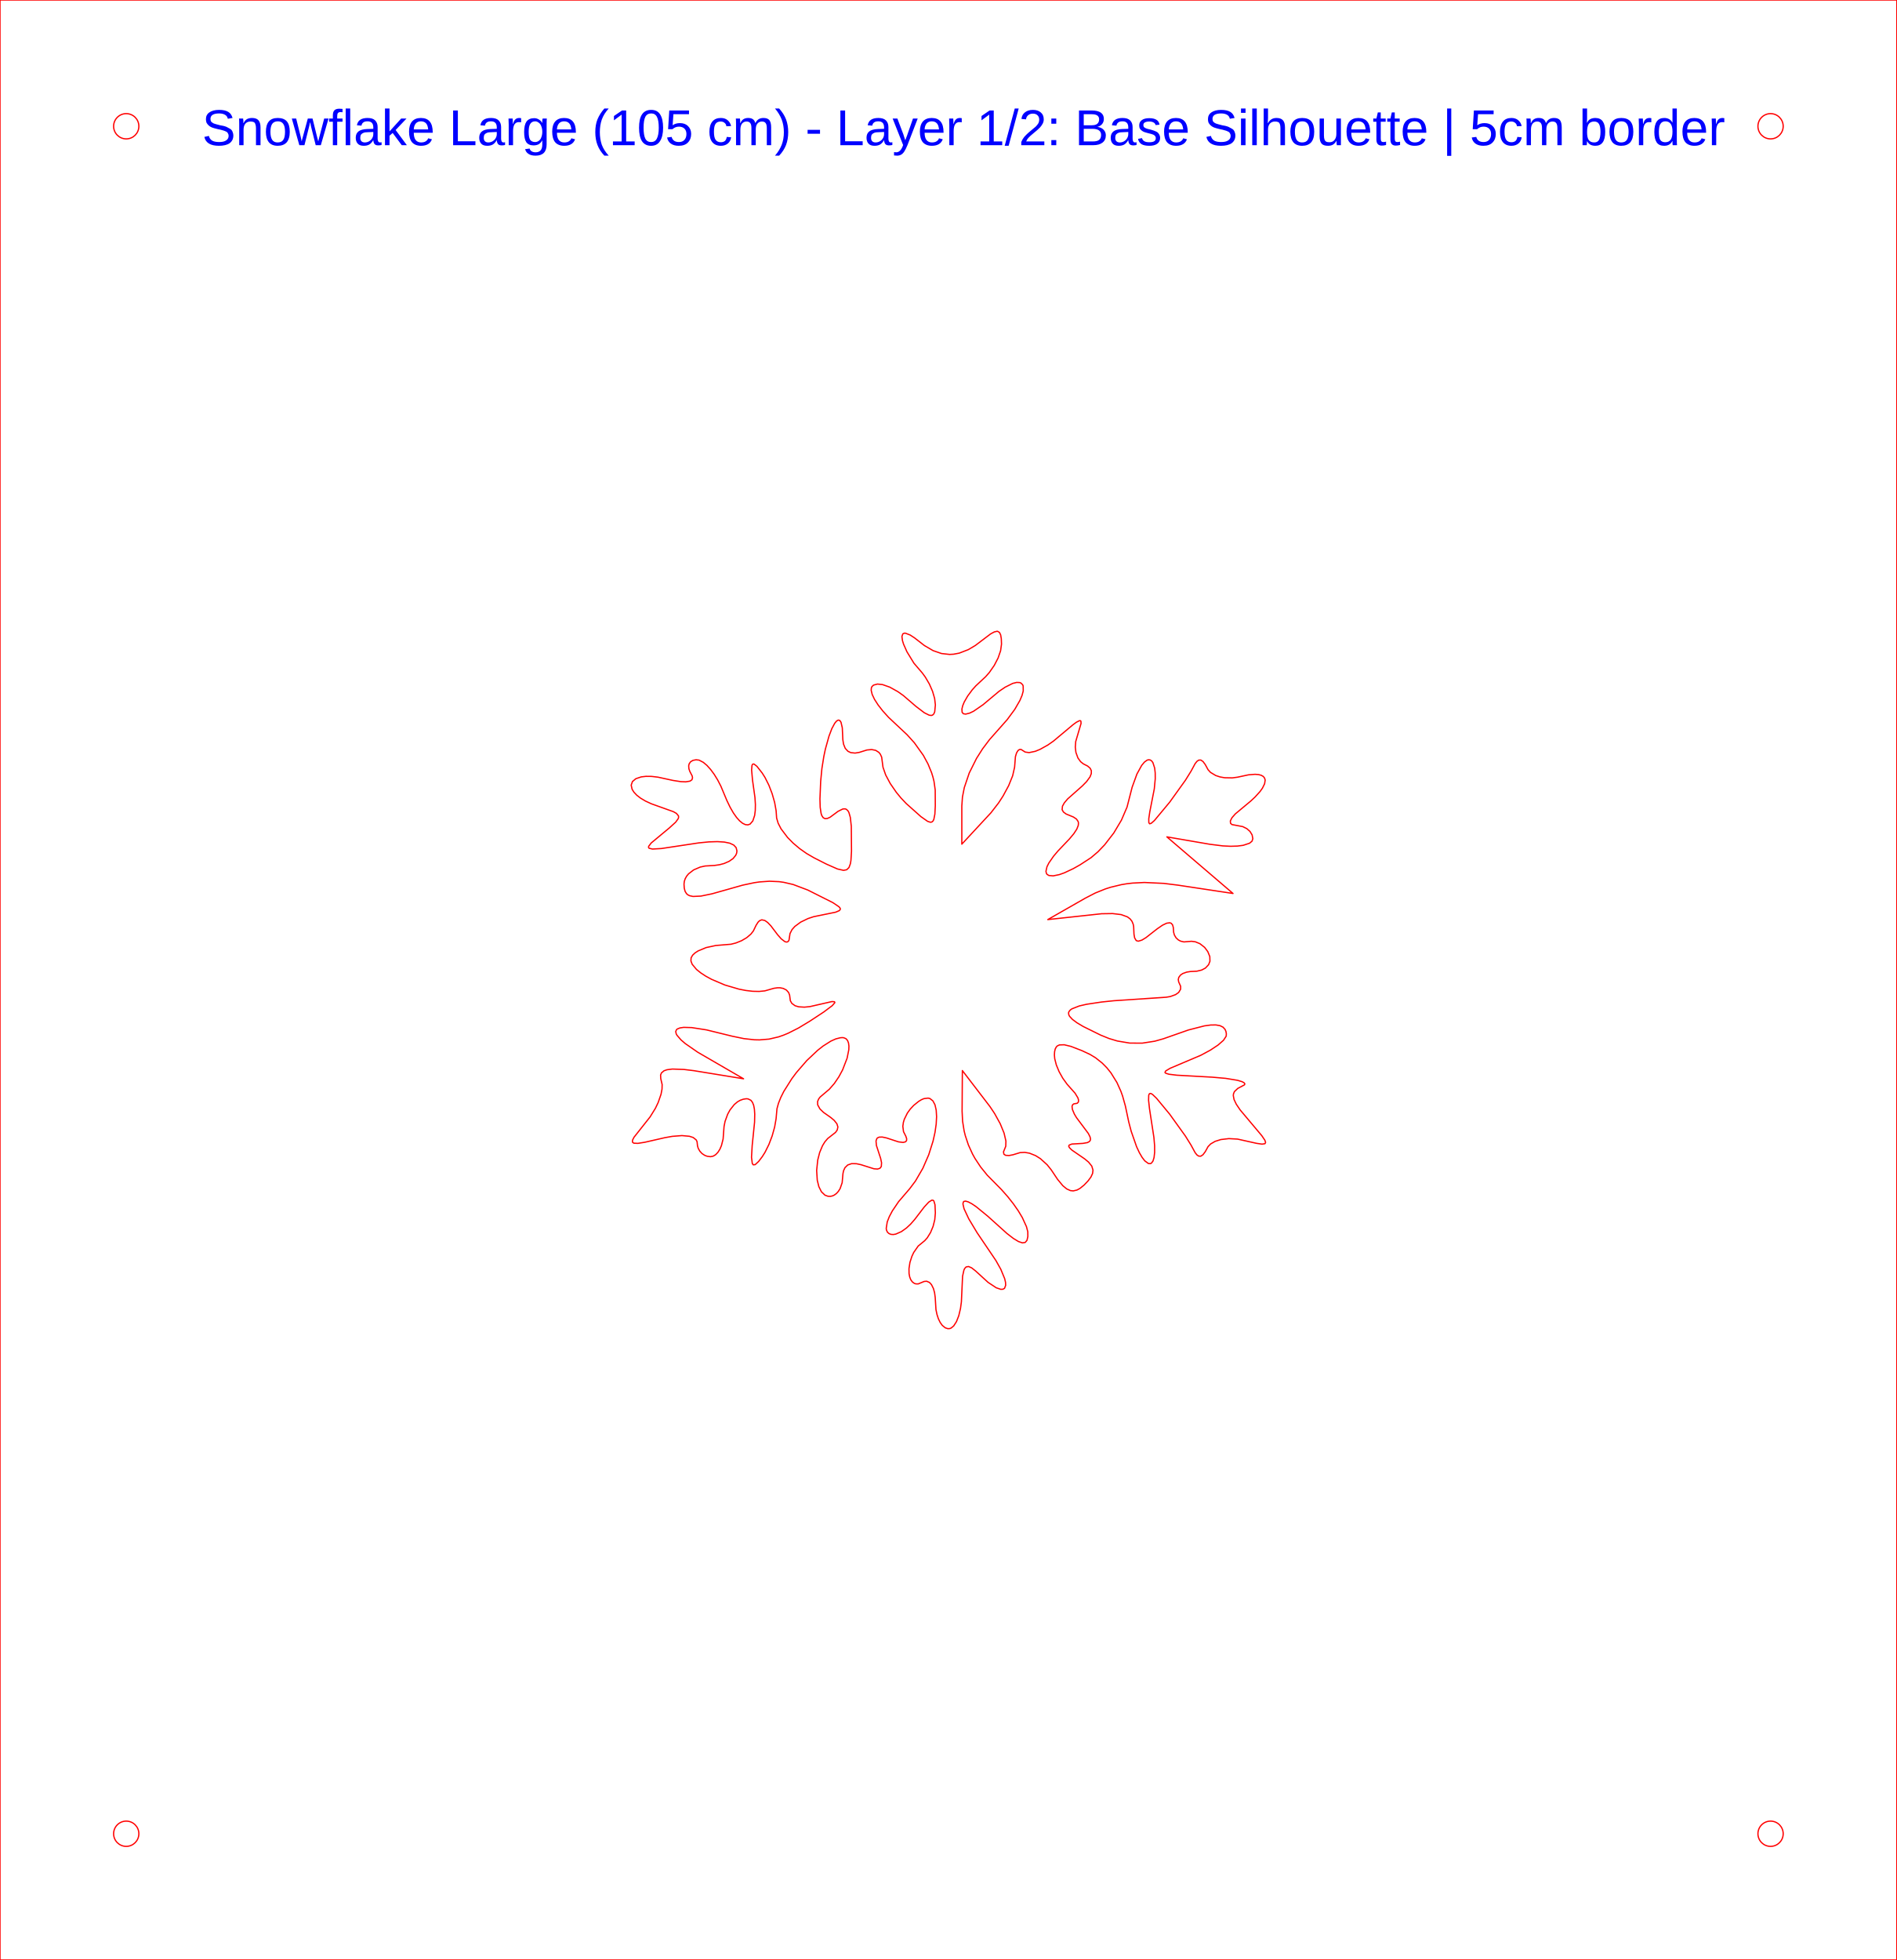
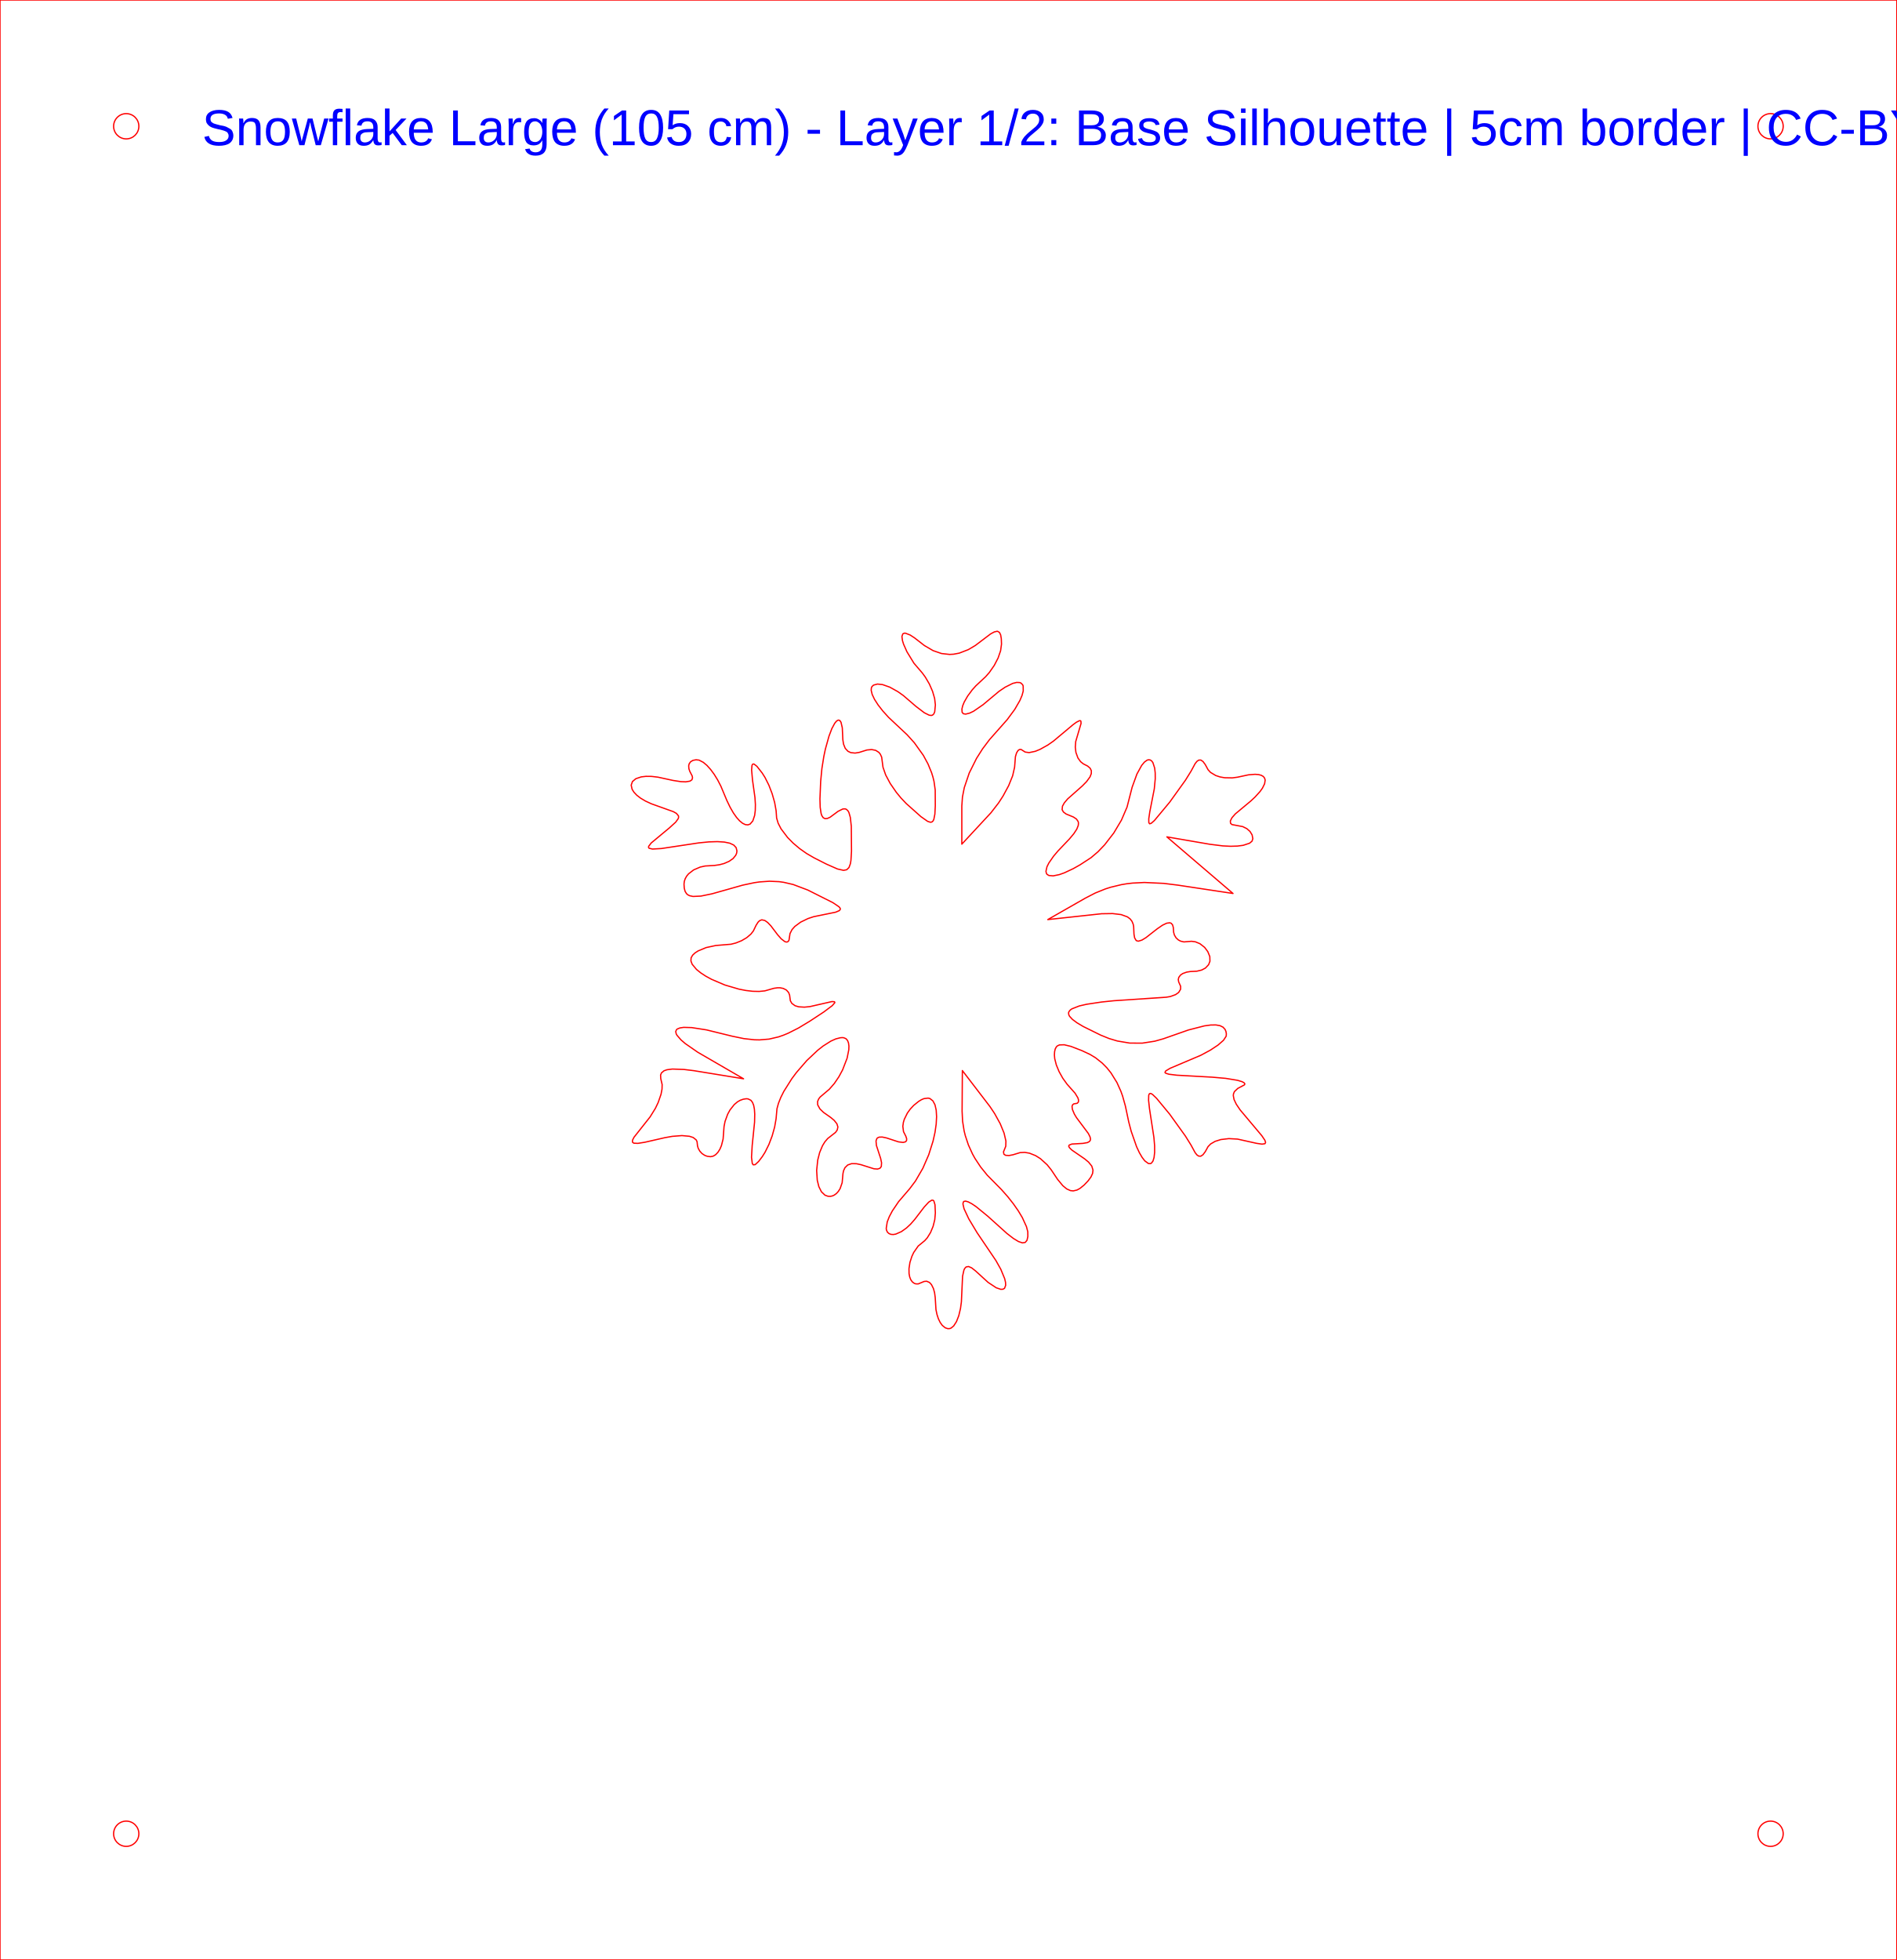
<svg xmlns="http://www.w3.org/2000/svg" width="150.254mm" height="155.237mm" viewBox="0 0 150.254 155.237">
  <g id="cut" stroke="#FF0000" stroke-width="0.1" fill="none" stroke-linejoin="round">
    <rect id="outer-border" x="0" y="0" width="150.254" height="155.237" />
    <path id="stencil-cut" d="M 79.027 50.004 L 79.172 50.091 L 79.267 50.287 L 79.318 50.593 L 79.334 51.013 L 79.262 51.538 L 79.064 52.114 L 78.76 52.7 L 78.372 53.259 L 78.077 53.595 L 77.296 54.324 L 77.013 54.641 L 76.652 55.129 L 76.38 55.603 L 76.26 55.896 L 76.197 56.159 L 76.214 56.418 L 76.317 56.531 L 76.495 56.559 L 76.807 56.481 L 77.119 56.332 L 77.869 55.816 L 79.136 54.756 L 79.62 54.428 L 80.219 54.128 L 80.533 54.05 L 80.778 54.061 L 80.873 54.099 L 81.009 54.234 L 81.049 54.331 L 81.055 54.727 L 80.962 55.074 L 80.79 55.48 L 80.382 56.187 L 79.785 56.996 L 78.382 58.581 L 77.832 59.313 L 77.353 60.07 L 76.776 61.228 L 76.386 62.38 L 76.24 63.125 L 76.19 63.838 L 76.19 66.86 L 78.499 64.372 L 79.1 63.595 L 79.455 63.048 L 79.901 62.223 L 80.216 61.443 L 80.37 60.765 L 80.436 59.931 L 80.522 59.641 L 80.638 59.446 L 80.749 59.365 L 80.875 59.354 L 81.213 59.566 L 81.52 59.608 L 82.008 59.506 L 82.388 59.351 L 83.011 59.003 L 83.444 58.7 L 84.996 57.401 L 85.261 57.206 L 85.502 57.083 L 85.577 57.079 L 85.622 57.114 L 85.635 57.298 L 85.213 58.728 L 85.179 59.176 L 85.228 59.594 L 85.388 60.035 L 85.6 60.328 L 85.818 60.501 L 86.155 60.673 L 86.353 60.843 L 86.45 61.042 L 86.446 61.272 L 86.343 61.533 L 86.07 61.907 L 85.738 62.246 L 84.571 63.278 L 84.311 63.586 L 84.163 63.85 L 84.135 64.129 L 84.239 64.314 L 84.451 64.471 L 85.024 64.707 L 85.269 64.869 L 85.404 65.066 L 85.429 65.179 L 85.415 65.371 L 85.297 65.67 L 85.065 66.025 L 84.716 66.444 L 83.811 67.395 L 83.458 67.812 L 83.083 68.353 L 82.934 68.653 L 82.854 69.01 L 82.894 69.183 L 82.94 69.249 L 83.085 69.341 L 83.428 69.371 L 83.915 69.271 L 84.315 69.129 L 85.02 68.798 L 85.558 68.495 L 86.424 67.931 L 86.972 67.465 L 87.501 66.914 L 88.228 65.974 L 88.834 64.956 L 89.276 63.927 L 89.681 62.351 L 90.062 61.303 L 90.436 60.623 L 90.652 60.362 L 90.861 60.209 L 90.962 60.177 L 91.103 60.188 L 91.225 60.264 L 91.326 60.401 L 91.466 60.833 L 91.509 61.224 L 91.512 61.684 L 91.437 62.477 L 91.078 64.311 L 90.999 64.85 L 91.003 65.159 L 91.067 65.246 L 91.188 65.212 L 91.445 64.988 L 92.657 63.532 L 93.901 61.799 L 94.345 61.084 L 94.674 60.478 L 94.815 60.301 L 94.952 60.205 L 95.123 60.197 L 95.296 60.315 L 95.475 60.558 L 95.695 60.962 L 95.888 61.174 L 96.297 61.42 L 96.632 61.532 L 97.005 61.599 L 97.613 61.611 L 98.034 61.554 L 98.896 61.369 L 99.418 61.327 L 99.694 61.348 L 99.912 61.406 L 100.072 61.499 L 100.174 61.626 L 100.219 61.784 L 100.175 62.076 L 100.001 62.428 L 99.811 62.693 L 99.414 63.13 L 99.076 63.446 L 97.855 64.462 L 97.588 64.767 L 97.461 65.017 L 97.475 65.206 L 97.588 65.308 L 98.442 65.469 L 98.766 65.63 L 99.019 65.853 L 99.184 66.125 L 99.243 66.429 L 99.176 66.626 L 98.98 66.786 L 98.476 66.952 L 98.017 67.011 L 97.476 67.027 L 96.862 66.997 L 95.837 66.868 L 92.432 66.282 L 97.672 70.765 L 93.302 70.105 L 92.184 69.966 L 90.652 69.895 L 89.711 69.943 L 89.261 69.995 L 88.824 70.068 L 87.976 70.273 L 87.565 70.404 L 86.758 70.73 L 85.967 71.139 L 83 72.833 L 87.257 72.371 L 88.132 72.357 L 88.81 72.438 L 89.303 72.617 L 89.516 72.774 L 89.669 72.969 L 89.766 73.203 L 89.801 73.382 L 89.827 73.984 L 89.878 74.28 L 90.004 74.496 L 90.166 74.546 L 90.454 74.459 L 90.766 74.27 L 91.673 73.561 L 92.088 73.277 L 92.418 73.119 L 92.667 73.087 L 92.778 73.127 L 92.885 73.253 L 92.942 73.457 L 92.969 73.839 L 93.027 74.051 L 93.157 74.274 L 93.343 74.446 L 93.524 74.542 L 93.785 74.602 L 94.382 74.552 L 94.692 74.594 L 95.051 74.743 L 95.423 75.034 L 95.673 75.368 L 95.833 75.759 L 95.845 76.134 L 95.737 76.408 L 95.485 76.674 L 95.184 76.832 L 94.808 76.921 L 94.298 76.947 L 94 76.995 L 93.696 77.104 L 93.516 77.224 L 93.376 77.41 L 93.337 77.582 L 93.368 77.77 L 93.524 78.119 L 93.519 78.354 L 93.365 78.605 L 93.124 78.776 L 92.715 78.926 L 92.379 78.983 L 88.24 79.26 L 87.256 79.363 L 86.083 79.539 L 85.498 79.673 L 84.908 79.904 L 84.787 79.99 L 84.674 80.127 L 84.644 80.225 L 84.667 80.384 L 84.727 80.495 L 84.951 80.738 L 85.312 81.006 L 85.808 81.302 L 87.188 81.983 L 87.854 82.253 L 88.513 82.451 L 89.494 82.615 L 90.479 82.62 L 91.476 82.465 L 92.153 82.274 L 94.141 81.577 L 95.406 81.252 L 95.903 81.184 L 96.313 81.178 L 96.638 81.234 L 96.881 81.353 L 97.044 81.534 L 97.111 81.689 L 97.144 81.871 L 97.132 82.065 L 96.92 82.391 L 96.487 82.771 L 95.873 83.177 L 95.119 83.582 L 92.688 84.613 L 92.338 84.823 L 92.281 84.941 L 92.344 85.004 L 92.593 85.081 L 93.225 85.159 L 95.996 85.313 L 97.094 85.409 L 98.032 85.564 L 98.378 85.667 L 98.538 85.749 L 98.609 85.834 L 98.584 85.92 L 98.052 86.204 L 97.783 86.458 L 97.709 86.638 L 97.695 86.774 L 97.755 87.086 L 97.934 87.46 L 98.236 87.907 L 99.95 89.946 L 100.193 90.305 L 100.254 90.48 L 100.206 90.582 L 99.972 90.618 L 99.539 90.555 L 98.031 90.219 L 97.34 90.181 L 96.708 90.256 L 96.258 90.397 L 95.9 90.603 L 95.696 90.814 L 95.474 91.216 L 95.294 91.456 L 95.121 91.573 L 94.952 91.566 L 94.814 91.471 L 94.674 91.296 L 94.344 90.691 L 93.9 89.977 L 92.653 88.243 L 91.616 86.989 L 91.302 86.687 L 91.187 86.617 L 91.098 86.603 L 91.034 86.647 L 90.995 86.751 L 90.984 87.144 L 91.054 87.798 L 91.405 90.085 L 91.461 90.743 L 91.463 91.273 L 91.418 91.676 L 91.332 91.959 L 91.209 92.122 L 91.137 92.161 L 90.97 92.154 L 90.681 91.94 L 90.471 91.666 L 90.252 91.29 L 90.032 90.818 L 89.605 89.594 L 89.41 88.851 L 89.146 87.6 L 88.923 86.803 L 88.789 86.431 L 88.476 85.737 L 88.001 84.971 L 87.674 84.566 L 87.315 84.202 L 86.787 83.782 L 86.356 83.519 L 85.7 83.211 L 84.831 82.876 L 84.299 82.748 L 83.921 82.761 L 83.76 82.837 L 83.678 82.916 L 83.59 83.077 L 83.54 83.29 L 83.524 83.556 L 83.549 83.85 L 83.676 84.345 L 83.893 84.871 L 84.183 85.392 L 84.529 85.873 L 85.16 86.583 L 85.383 86.951 L 85.436 87.122 L 85.425 87.285 L 85.325 87.385 L 85.061 87.429 L 84.96 87.506 L 84.92 87.639 L 84.951 87.872 L 85.103 88.234 L 85.271 88.516 L 86.205 89.764 L 86.345 90.039 L 86.382 90.201 L 86.375 90.29 L 86.315 90.398 L 86.144 90.496 L 85.782 90.559 L 84.908 90.611 L 84.702 90.689 L 84.66 90.758 L 84.668 90.815 L 84.73 90.918 L 84.911 91.091 L 85.914 91.781 L 86.23 92.042 L 86.484 92.358 L 86.581 92.677 L 86.548 92.941 L 86.417 93.223 L 86.19 93.529 L 85.873 93.862 L 85.546 94.126 L 85.314 94.253 L 85.015 94.322 L 84.793 94.298 L 84.497 94.164 L 84.19 93.909 L 83.781 93.416 L 83.273 92.656 L 82.95 92.253 L 82.413 91.767 L 82.034 91.529 L 81.554 91.336 L 81.173 91.27 L 80.806 91.29 L 80.243 91.461 L 79.93 91.521 L 79.657 91.504 L 79.524 91.417 L 79.49 91.233 L 79.671 90.784 L 79.683 90.376 L 79.535 89.741 L 79.23 88.998 L 78.786 88.194 L 78.424 87.65 L 76.233 84.791 L 76.212 88.014 L 76.25 88.796 L 76.371 89.564 L 76.464 89.941 L 76.71 90.681 L 77.037 91.399 L 77.231 91.748 L 77.68 92.428 L 78.206 93.079 L 79.336 94.224 L 79.826 94.778 L 80.271 95.342 L 80.66 95.898 L 80.98 96.432 L 81.31 97.154 L 81.416 97.559 L 81.421 97.932 L 81.352 98.236 L 81.211 98.404 L 80.988 98.438 L 80.678 98.333 L 80.274 98.087 L 79.769 97.698 L 78.248 96.329 L 77.334 95.58 L 76.983 95.342 L 76.701 95.193 L 76.491 95.132 L 76.353 95.157 L 76.31 95.203 L 76.278 95.355 L 76.367 95.737 L 76.738 96.53 L 77.4 97.634 L 78.888 99.835 L 79.277 100.529 L 79.585 101.275 L 79.652 101.567 L 79.662 101.8 L 79.576 102.034 L 79.451 102.109 L 79.276 102.117 L 78.917 101.995 L 78.273 101.569 L 77.272 100.656 L 76.968 100.417 L 76.722 100.311 L 76.529 100.346 L 76.417 100.468 L 76.356 100.595 L 76.249 101.084 L 76.156 103.111 L 76.085 103.631 L 75.95 104.204 L 75.767 104.673 L 75.549 105.013 L 75.352 105.179 L 75.249 105.222 L 75.088 105.234 L 74.881 105.168 L 74.643 104.975 L 74.476 104.742 L 74.333 104.449 L 74.221 104.105 L 74.141 103.719 L 74.082 102.758 L 74.03 102.378 L 73.941 102.056 L 73.786 101.745 L 73.631 101.576 L 73.406 101.477 L 73.205 101.495 L 72.735 101.689 L 72.548 101.686 L 72.42 101.642 L 72.271 101.53 L 72.15 101.364 L 72.062 101.143 L 72.01 100.874 L 72.004 100.48 L 72.081 99.983 L 72.238 99.498 L 72.38 99.196 L 72.735 98.688 L 73.256 98.26 L 73.453 98.037 L 73.711 97.621 L 73.914 97.132 L 74.047 96.603 L 74.094 96.066 L 74.064 95.419 L 73.977 95.124 L 73.922 95.068 L 73.817 95.053 L 73.566 95.212 L 73.207 95.604 L 72.452 96.591 L 72.131 96.955 L 71.805 97.26 L 71.404 97.547 L 70.957 97.744 L 70.757 97.778 L 70.576 97.764 L 70.421 97.702 L 70.296 97.588 L 70.221 97.424 L 70.202 97.289 L 70.282 96.778 L 70.444 96.365 L 70.685 95.909 L 71.18 95.176 L 72.064 94.145 L 72.518 93.539 L 73.103 92.531 L 73.569 91.458 L 73.91 90.381 L 74.065 89.687 L 74.159 89.035 L 74.191 88.443 L 74.16 87.927 L 74.064 87.504 L 73.899 87.193 L 73.666 87.009 L 73.523 86.972 L 73.182 87.016 L 72.985 87.102 L 72.769 87.233 L 72.379 87.549 L 72.103 87.845 L 71.876 88.16 L 71.634 88.651 L 71.561 88.893 L 71.517 89.206 L 71.571 89.63 L 71.755 89.992 L 71.82 90.188 L 71.813 90.335 L 71.735 90.432 L 71.54 90.483 L 71.168 90.437 L 70.229 90.129 L 69.896 90.058 L 69.648 90.063 L 69.518 90.119 L 69.457 90.181 L 69.393 90.368 L 69.424 90.72 L 69.76 91.754 L 69.832 92.093 L 69.812 92.39 L 69.703 92.532 L 69.51 92.591 L 69.228 92.57 L 68.203 92.247 L 67.837 92.168 L 67.453 92.165 L 67.151 92.27 L 66.934 92.481 L 66.822 92.725 L 66.775 92.952 L 66.711 93.674 L 66.55 94.137 L 66.414 94.355 L 66.253 94.532 L 66.07 94.663 L 65.921 94.725 L 65.765 94.755 L 65.581 94.745 L 65.349 94.66 L 65.068 94.391 L 64.865 93.986 L 64.739 93.478 L 64.691 92.699 L 64.776 91.878 L 64.928 91.283 L 65.153 90.744 L 65.344 90.433 L 65.568 90.172 L 66.184 89.69 L 66.32 89.501 L 66.373 89.257 L 66.293 89.004 L 66.081 88.738 L 65.816 88.514 L 65.238 88.107 L 64.95 87.829 L 64.772 87.506 L 64.764 87.244 L 64.85 87.04 L 64.967 86.887 L 65.695 86.269 L 66.092 85.813 L 66.445 85.293 L 66.745 84.739 L 67.103 83.812 L 67.237 83.14 L 67.247 82.852 L 67.213 82.603 L 67.135 82.404 L 67.01 82.265 L 66.834 82.191 L 66.726 82.181 L 66.563 82.193 L 66.209 82.283 L 65.823 82.455 L 65.203 82.847 L 64.774 83.184 L 63.909 83.999 L 63.093 84.941 L 62.721 85.439 L 62.092 86.438 L 61.849 86.922 L 61.665 87.385 L 61.547 87.816 L 61.477 88.608 L 61.361 89.27 L 61.167 89.964 L 60.909 90.643 L 60.603 91.26 L 60.381 91.613 L 60.094 91.99 L 59.821 92.241 L 59.67 92.257 L 59.593 92.157 L 59.531 91.657 L 59.583 90.74 L 59.772 88.881 L 59.786 88.242 L 59.76 87.855 L 59.701 87.545 L 59.608 87.31 L 59.481 87.145 L 59.255 87.035 L 59.118 87.023 L 58.881 87.059 L 58.632 87.147 L 58.426 87.264 L 58.168 87.48 L 57.829 87.907 L 57.642 88.248 L 57.435 88.817 L 57.355 89.22 L 57.28 90.217 L 57.148 90.736 L 57.02 91.03 L 56.864 91.273 L 56.687 91.456 L 56.49 91.572 L 56.28 91.613 L 56.019 91.579 L 55.826 91.507 L 55.614 91.368 L 55.441 91.183 L 55.314 90.96 L 55.253 90.759 L 55.218 90.431 L 55.149 90.283 L 54.91 90.093 L 54.614 89.996 L 54.017 89.942 L 53.253 90.002 L 52.665 90.107 L 51.082 90.469 L 50.532 90.557 L 50.205 90.543 L 50.098 90.46 L 50.105 90.306 L 50.22 90.077 L 51.497 88.461 L 51.916 87.783 L 52.135 87.326 L 52.364 86.664 L 52.441 86.259 L 52.451 85.898 L 52.341 85.429 L 52.328 85.147 L 52.396 84.978 L 52.596 84.81 L 52.831 84.727 L 53.261 84.671 L 54.168 84.703 L 54.958 84.799 L 58.9 85.442 L 55.273 83.34 L 54.283 82.654 L 53.943 82.361 L 53.622 81.989 L 53.566 81.884 L 53.527 81.7 L 53.587 81.555 L 53.655 81.498 L 53.861 81.414 L 54.163 81.37 L 54.794 81.388 L 55.961 81.569 L 57.999 82.069 L 58.928 82.261 L 59.766 82.354 L 60.162 82.362 L 60.923 82.299 L 61.671 82.124 L 62.049 81.993 L 62.435 81.833 L 63.248 81.423 L 64.139 80.886 L 65.262 80.147 L 65.924 79.651 L 66.131 79.413 L 66.106 79.341 L 65.904 79.326 L 64.154 79.726 L 63.718 79.769 L 63.265 79.742 L 62.981 79.656 L 62.725 79.471 L 62.607 79.261 L 62.548 78.817 L 62.47 78.611 L 62.295 78.414 L 62.047 78.286 L 61.803 78.237 L 61.597 78.234 L 61.301 78.276 L 60.585 78.48 L 60.129 78.524 L 59.627 78.512 L 59.092 78.45 L 58.536 78.342 L 57.415 78.013 L 56.371 77.567 L 55.909 77.315 L 55.505 77.051 L 55.171 76.78 L 54.831 76.373 L 54.731 76.11 L 54.746 75.859 L 54.868 75.649 L 55.054 75.475 L 55.301 75.315 L 55.938 75.05 L 56.7 74.886 L 57.902 74.786 L 58.292 74.687 L 58.748 74.503 L 59.15 74.266 L 59.48 73.984 L 59.677 73.734 L 59.893 73.285 L 60.048 73.04 L 60.17 72.921 L 60.344 72.851 L 60.587 72.905 L 60.81 73.063 L 61.061 73.325 L 61.606 74.043 L 61.881 74.356 L 62.158 74.57 L 62.271 74.61 L 62.367 74.605 L 62.444 74.556 L 62.501 74.461 L 62.58 73.94 L 62.743 73.622 L 62.964 73.375 L 63.423 73.035 L 64.007 72.751 L 64.45 72.605 L 66.198 72.247 L 66.497 72.118 L 66.569 72.006 L 66.543 71.917 L 66.457 71.817 L 65.977 71.492 L 63.983 70.49 L 62.827 70.054 L 62.083 69.882 L 61.712 69.83 L 60.954 69.796 L 60.156 69.852 L 59.737 69.914 L 58.837 70.105 L 56.398 70.793 L 55.52 70.973 L 54.896 71.001 L 54.629 70.943 L 54.491 70.874 L 54.381 70.779 L 54.266 70.589 L 54.203 70.34 L 54.183 70.032 L 54.207 69.809 L 54.278 69.596 L 54.391 69.395 L 54.543 69.21 L 54.949 68.897 L 55.466 68.675 L 55.858 68.589 L 56.597 68.546 L 56.998 68.488 L 57.364 68.39 L 57.759 68.217 L 58.071 67.998 L 58.281 67.74 L 58.352 67.572 L 58.376 67.395 L 58.312 67.135 L 58.125 66.932 L 57.813 66.784 L 57.379 66.694 L 56.824 66.659 L 56.149 66.68 L 55.355 66.759 L 52.392 67.206 L 51.686 67.247 L 51.415 67.183 L 51.371 67.116 L 51.386 67.026 L 51.583 66.768 L 53.02 65.575 L 53.522 65.118 L 53.724 64.84 L 53.756 64.723 L 53.743 64.616 L 53.58 64.422 L 53.336 64.284 L 51.605 63.665 L 51.133 63.447 L 50.745 63.217 L 50.44 62.981 L 50.216 62.743 L 50.071 62.511 L 50 62.185 L 50.1 61.9 L 50.368 61.675 L 50.797 61.531 L 51.171 61.488 L 51.614 61.493 L 52.124 61.554 L 53.31 61.812 L 53.932 61.908 L 54.317 61.924 L 54.655 61.867 L 54.809 61.762 L 54.859 61.603 L 54.827 61.449 L 54.645 61.1 L 54.572 60.891 L 54.553 60.656 L 54.592 60.495 L 54.706 60.333 L 54.889 60.224 L 55.139 60.176 L 55.38 60.205 L 55.716 60.382 L 56.001 60.623 L 56.291 60.945 L 56.577 61.333 L 56.851 61.778 L 57.104 62.269 L 57.582 63.411 L 57.838 63.941 L 58.094 64.385 L 58.347 64.743 L 58.591 65.017 L 58.824 65.206 L 59.042 65.311 L 59.241 65.332 L 59.418 65.27 L 59.633 65.02 L 59.778 64.586 L 59.828 64.195 L 59.838 63.722 L 59.803 63.167 L 59.609 61.779 L 59.538 60.983 L 59.569 60.614 L 59.63 60.517 L 59.725 60.511 L 59.959 60.694 L 60.374 61.222 L 60.598 61.575 L 60.906 62.189 L 61.165 62.864 L 61.361 63.551 L 61.478 64.206 L 61.52 64.793 L 61.643 65.206 L 61.871 65.647 L 62.387 66.329 L 62.829 66.777 L 63.335 67.205 L 63.892 67.598 L 64.489 67.944 L 65.46 68.437 L 66.343 68.826 L 66.823 68.934 L 67.075 68.883 L 67.25 68.713 L 67.361 68.416 L 67.407 68.144 L 67.451 67.412 L 67.435 65.442 L 67.357 64.738 L 67.248 64.358 L 67.177 64.227 L 67.047 64.101 L 66.944 64.063 L 66.764 64.073 L 66.389 64.258 L 65.757 64.725 L 65.537 64.826 L 65.354 64.84 L 65.208 64.763 L 65.097 64.593 L 65.042 64.424 L 64.971 63.947 L 64.951 63.278 L 65.009 61.888 L 65.106 60.871 L 65.258 59.916 L 65.382 59.329 L 65.667 58.307 L 65.895 57.707 L 66.124 57.282 L 66.268 57.108 L 66.401 57.031 L 66.52 57.06 L 66.619 57.202 L 66.722 57.647 L 66.766 58.591 L 66.819 58.934 L 66.956 59.272 L 67.17 59.503 L 67.394 59.61 L 67.737 59.645 L 68.061 59.592 L 68.672 59.401 L 69.05 59.366 L 69.366 59.429 L 69.616 59.588 L 69.731 59.728 L 69.84 59.965 L 69.946 60.768 L 70.158 61.377 L 70.519 62.055 L 71.002 62.755 L 71.377 63.21 L 71.785 63.641 L 72.951 64.68 L 73.48 65.052 L 73.7 65.124 L 73.814 65.106 L 73.902 65.033 L 73.971 64.906 L 74.055 64.48 L 74.089 63.816 L 74.082 62.568 L 73.986 61.885 L 73.901 61.541 L 73.794 61.196 L 73.511 60.507 L 73.142 59.826 L 72.432 58.832 L 71.86 58.198 L 70.394 56.822 L 69.937 56.318 L 69.562 55.838 L 69.276 55.395 L 69.09 55.003 L 69.01 54.674 L 69.026 54.478 L 69.075 54.374 L 69.201 54.261 L 69.506 54.179 L 69.907 54.221 L 70.479 54.422 L 71.115 54.775 L 71.555 55.086 L 72.561 55.951 L 73.219 56.452 L 73.607 56.645 L 73.779 56.665 L 73.87 56.638 L 73.974 56.54 L 74.043 56.373 L 74.095 55.83 L 74.036 55.319 L 73.872 54.756 L 73.621 54.179 L 73.299 53.629 L 73.056 53.297 L 72.396 52.527 L 71.84 51.618 L 71.573 51.013 L 71.49 50.744 L 71.445 50.413 L 71.517 50.202 L 71.639 50.148 L 71.725 50.151 L 72.093 50.293 L 72.437 50.516 L 73.223 51.127 L 73.916 51.532 L 74.582 51.761 L 75.222 51.832 L 75.532 51.815 L 75.985 51.73 L 76.707 51.451 L 77.257 51.125 L 78.473 50.205 L 78.762 50.05 L 78.983 50 Z" />
    <circle id="align-hole-1" cx="10" cy="10" r="1" />
    <circle id="align-hole-2" cx="140.254" cy="10" r="1" />
    <circle id="align-hole-3" cx="10" cy="145.237" r="1" />
    <circle id="align-hole-4" cx="140.254" cy="145.237" r="1" />
  </g>
  <g id="engrave-label" stroke="none" fill="#0000FF" font-family="Arial, Helvetica, sans-serif" font-size="4">
-     <text x="16" y="11.5">Snowflake Large (105 cm) - Layer 1/2: Base Silhouette | 5cm border</text>
+     <text x="16" y="11.5">Snowflake Large (105 cm) - Layer 1/2: Base Silhouette | 5cm border | CC-BY-NC-4.0</text>
  </g>
</svg>
